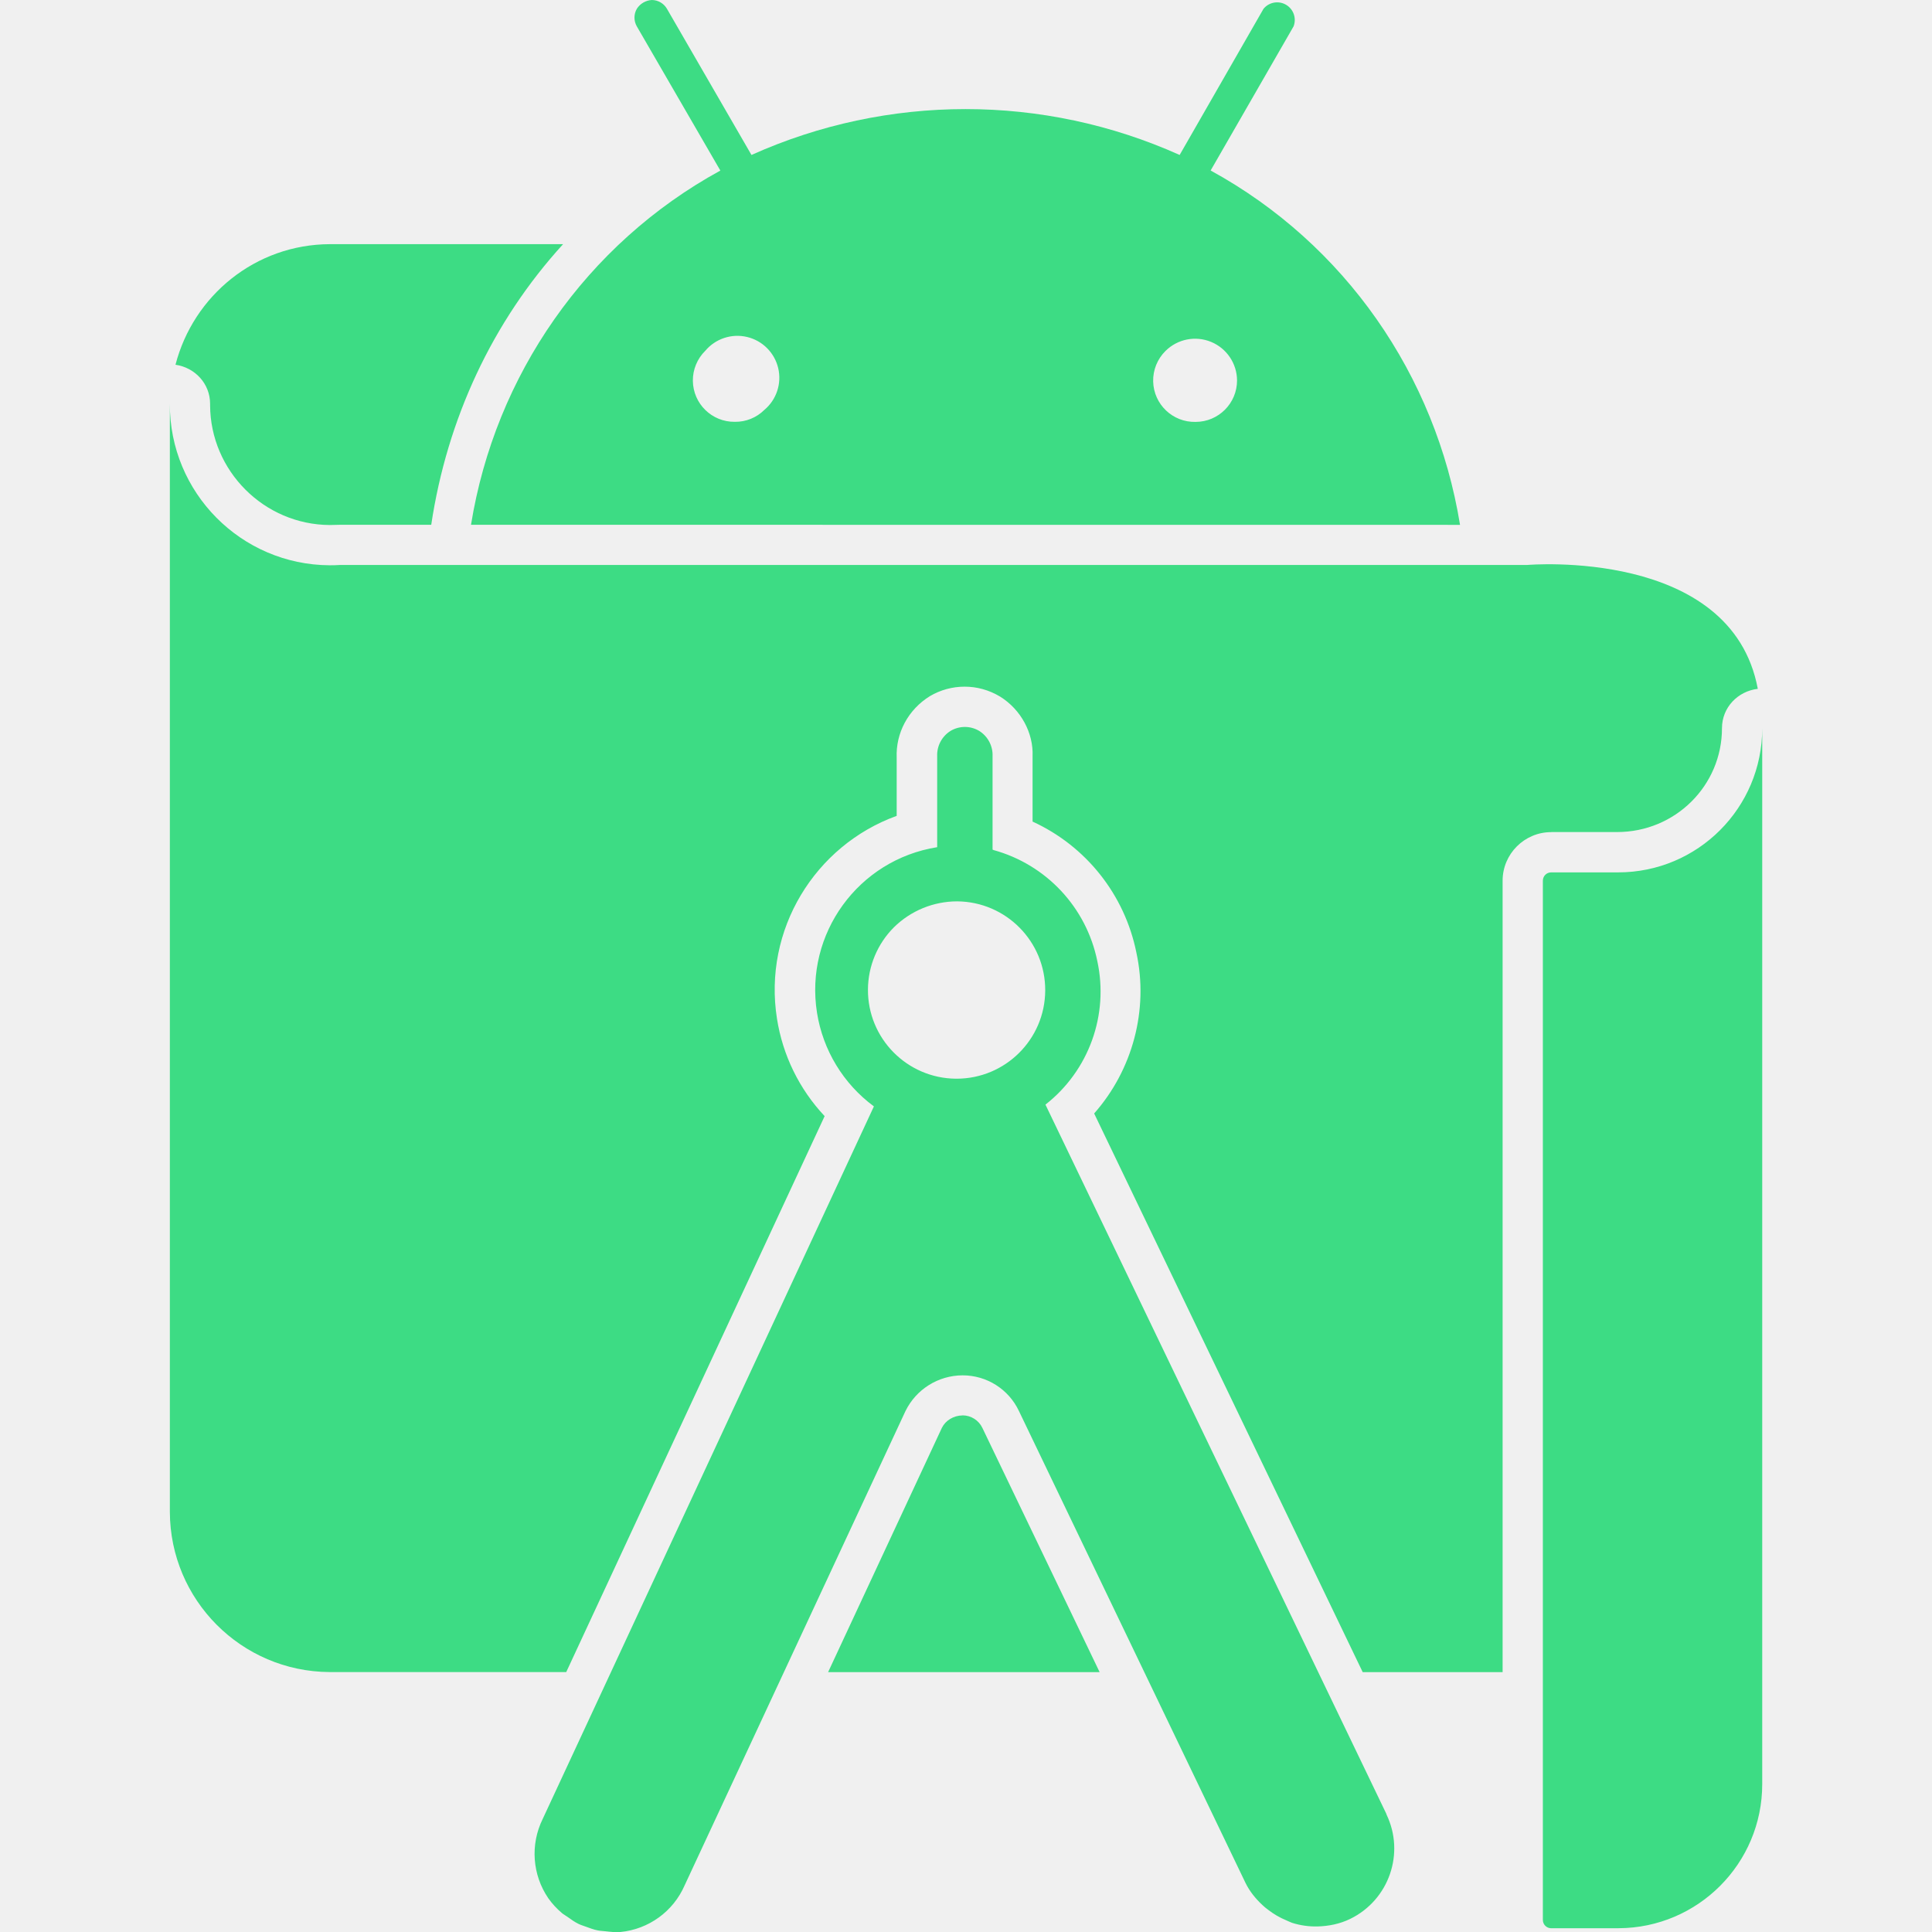
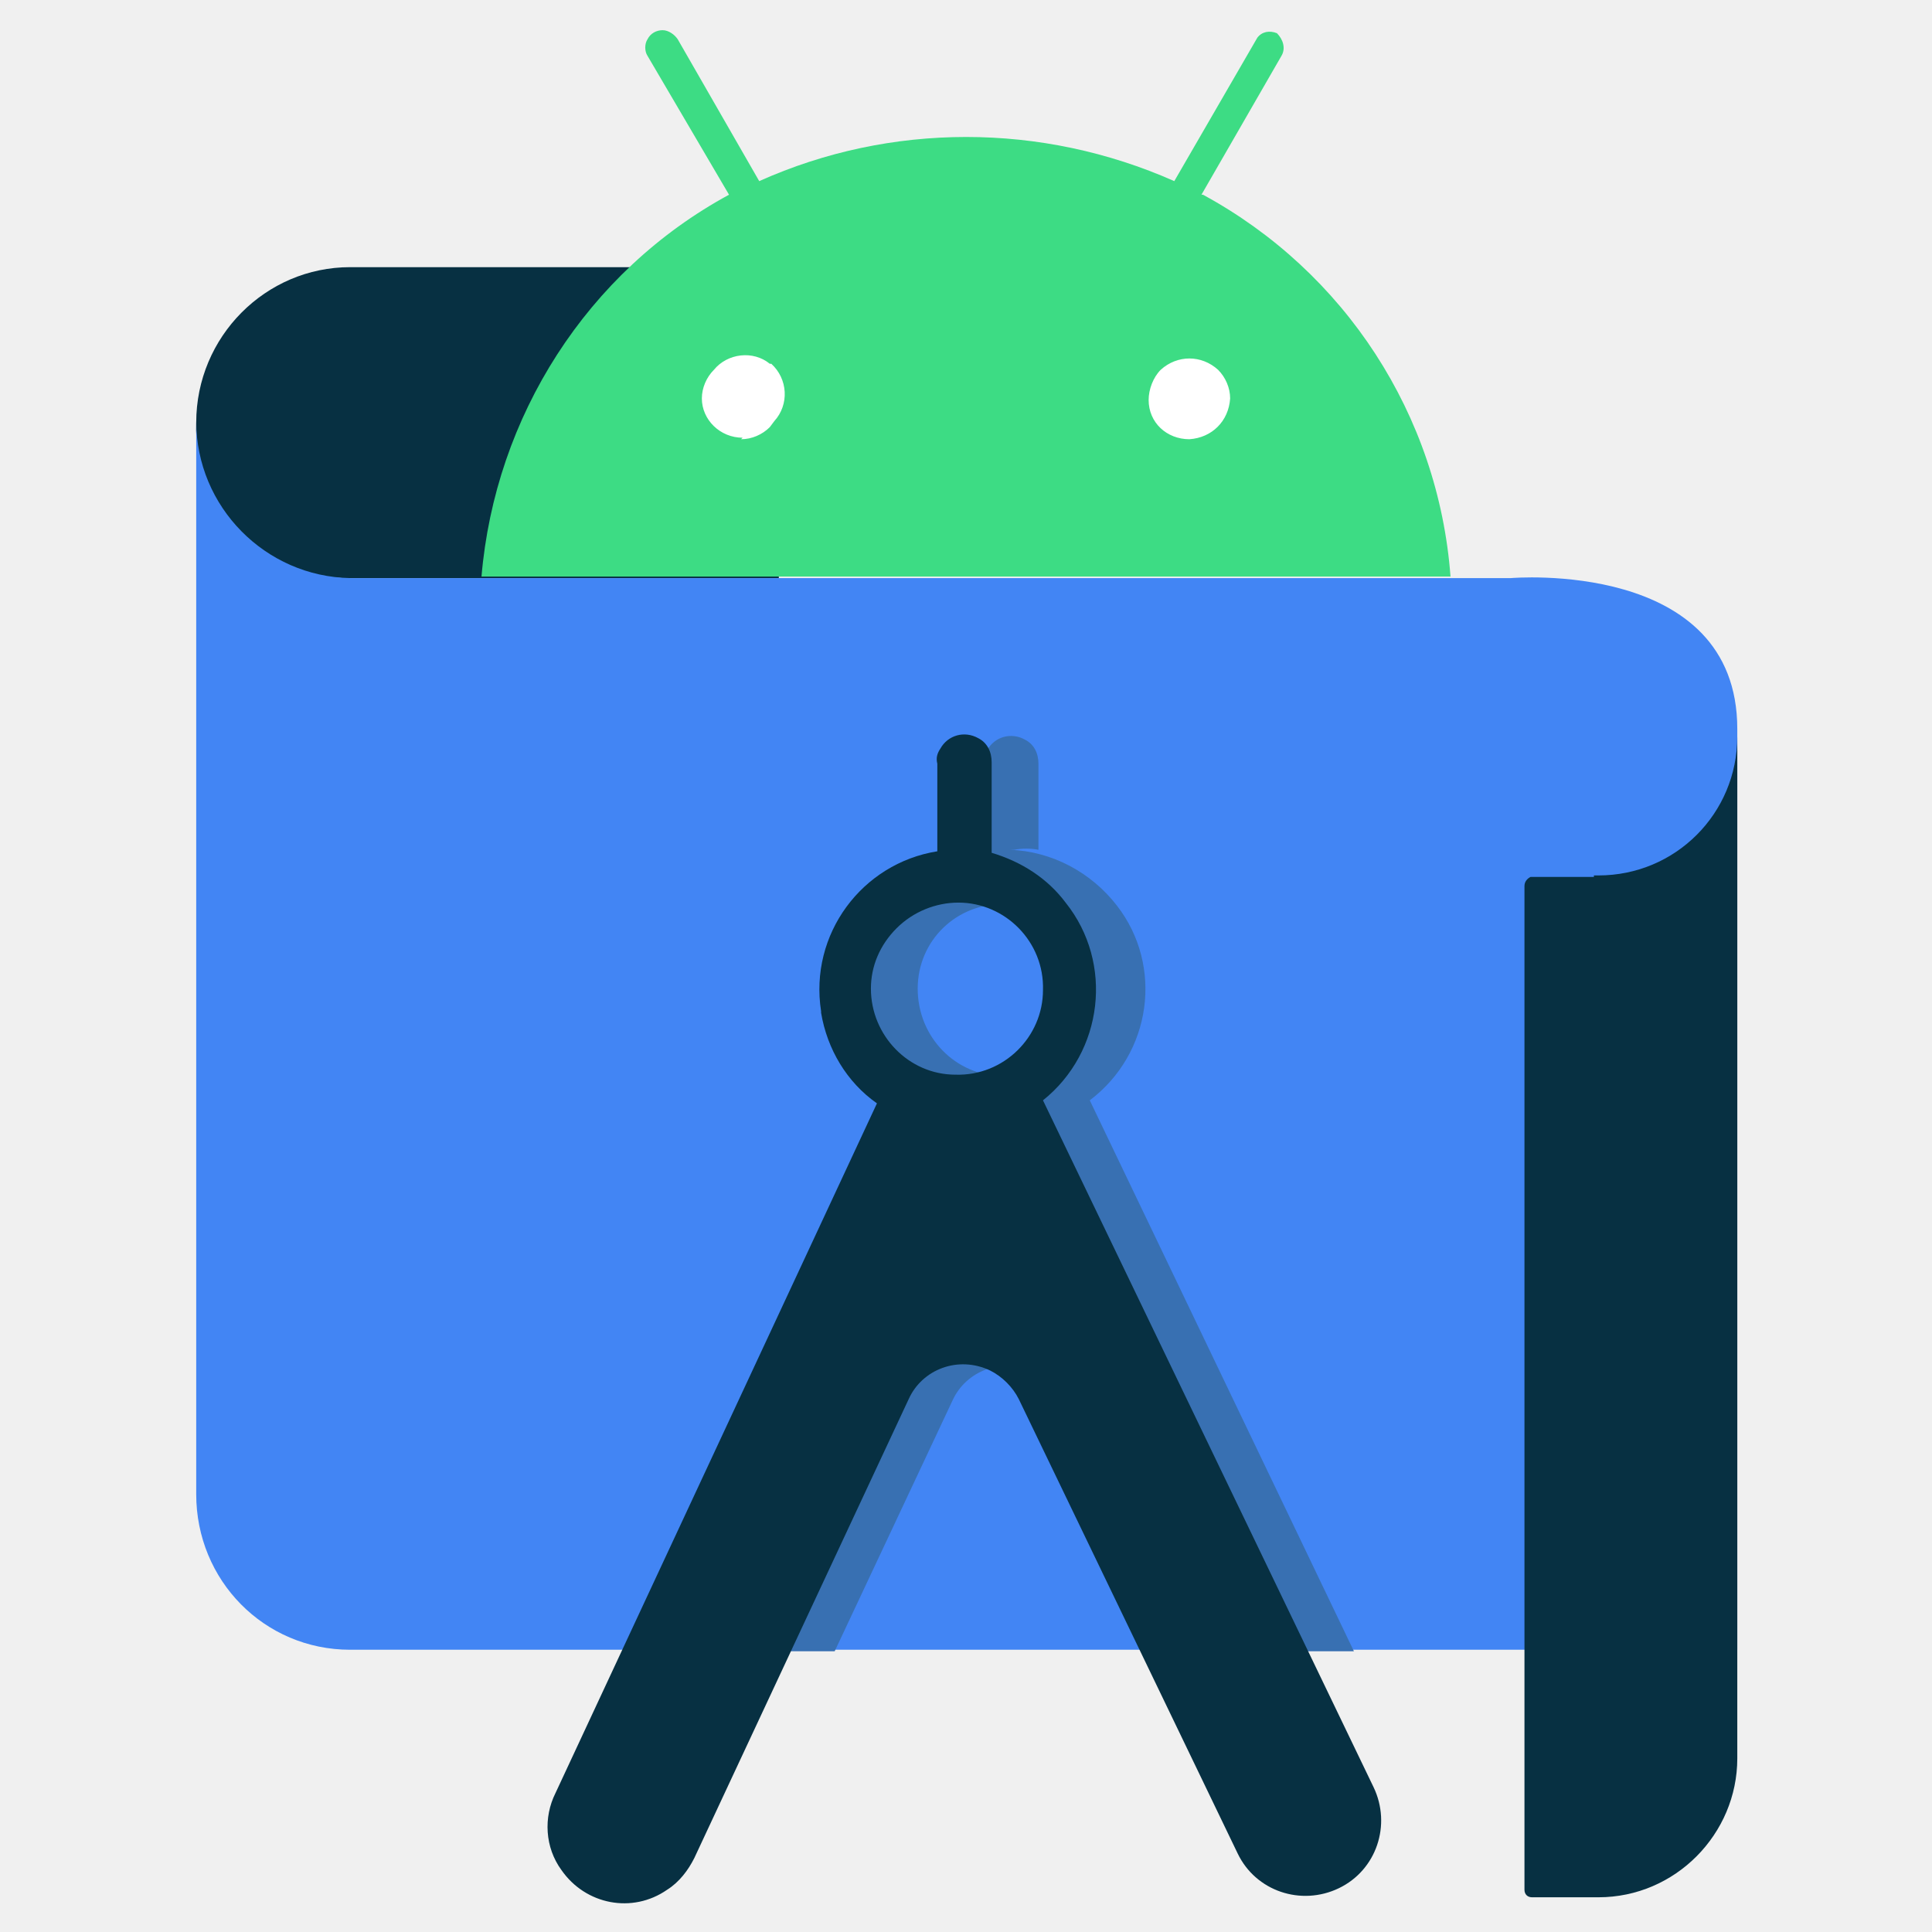
- <svg xmlns="http://www.w3.org/2000/svg" fill="#3DDC84" role="img" viewBox="0 0 24 24">
-   <path d="M19.269 10.337c-.332 0-.603.271-.603.603v9.832h-1.738l-3.336-6.94c.476-.539.68-1.286.524-2.001a2.286 2.286 0 0 0-1.289-1.625v-.812c.012-.287-.143-.579-.404-.741-.139-.083-.288-.123-.44-.123a.848.848 0 0 0-.432.118c-.27.167-.425.459-.412.766l-0.0.721c-1.015.367-1.662 1.415-1.487 2.52a2.282 2.282 0 0 0 .592 1.21l-3.21 6.906H4.093c-1.095-.007-1.98-.895-1.983-1.99V5.016c-.005 1.102.884 2.001 1.986 2.006a2.024 2.024 0 0 0 .133-.004h14.745s2.534-.219 2.862 1.539c-.249.029-.445.232-.445.489 0 .712-.579 1.29-1.303 1.29h-.818zM17.222 22.537c.235.484.033 1.066-.451 1.301-.13.063-.267.089-.402.093a.974.974 0 0 1-.319-.045c-.024-.008-.046-.021-.069-.03a.97.97 0 0 1-.228-.132c-.025-.019-.05-.038-.072-.06-.083-.078-.157-.167-.21-.276l-1.255-2.614-1.558-3.245a.772.772 0 0 0-.7-.444h-.002a.792.792 0 0 0-.708.444l-1.511 3.245-1.232 2.646a.972.972 0 0 1-.798.58c-.063.005-.124-.002-.185-.009-.034-.004-.069-.005-.102-.012-.049-.01-.095-.028-.142-.045-.03-.011-.061-.02-.09-.034-.05-.024-.095-.057-.14-.089-.022-.016-.046-.028-.066-.045a.986.986 0 0 1-.17-.184.979.979 0 0 1-.071-.985l.847-1.822 3.268-7.031a1.796 1.796 0 0 1-.707-1.164c-.155-.98.513-1.9 1.493-2.056V9.395a.354.354 0 0 1 .167-.316.347.347 0 0 1 .354 0 .354.354 0 0 1 .167.316v1.159l.013.006a1.803 1.803 0 0 1 1.288 1.378 1.784 1.784 0 0 1-.644 1.784l3.389 7.051.848 1.764zM12.984 12.306c.004-.608-.485-1.104-1.093-1.109a1.12 1.12 0 0 0-.786.322 1.101 1.101 0 0 0-.323.772c-.004.608.485 1.104 1.093 1.109h.008c.605 0 1.097-.488 1.101-1.093zm-1.027 5.277c-.112.001-.212.063-.257.155l-1.413 3.034h3.373l-1.456-3.033a.274.274 0 0 0-.247-.157zm8.143-6.746l-.013-0h-.818a.103.103 0 0 0-.103.103v12.91a.103.103 0 0 0 .097.103h.844c.986-.004 1.784-.804 1.784-1.79V9.047c0 .989-.801 1.79-1.79 1.79zM2.61 5.016v.019c.004.816.672 1.483 1.487 1.487a12.061 12.061 0 0 1 .131-.003h1.129c.197-1.315.761-2.525 1.638-3.486H4.099c-.927.003-1.697.64-1.919 1.498.242.035.43.235.43.486zm6.338-2.898L7.911.328a.219.219 0 0 1 0-.219A.238.238 0 0 1 8.098 0a.219.219 0 0 1 .187.109l1.05 1.816a6.491 6.491 0 0 1 5.319 0L15.696.109a.219.219 0 0 1 .373.219l-1.03 1.79c1.667.912 2.797 2.544 3.098 4.402l-12.286-.001c.3-1.857 1.431-3.488 3.097-4.4zm5.377 2.62a.515.515 0 0 0 .527.503.515.515 0 0 0 .515-.515.521.521 0 0 0-.888-.367.515.515 0 0 0-.154.379zm-5.718-.007a.515.515 0 0 0 .521.509.509.509 0 0 0 .367-.148.521.521 0 1 0-.734-.734.515.515 0 0 0-.154.373z" />
+ <svg xmlns="http://www.w3.org/2000/svg" viewBox="0 0 128 128">
+   <path fill="#073042" d="M51.3 17.7H23.2C17.6 17.7 13 22.3 13 28c-.2 5.5 4.2 10.1 9.7 10.3h28.9l-.3-20.6z" />
+   <path fill="#4285F4" d="M115 109.3H23.2c-5.7 0-10.2-4.6-10.2-10.3V27.9c0 5.7 4.6 10.3 10.2 10.4h76.9s15-1.3 15 10v61z" />
+   <path fill="#3870B2" d="M72.2 72.9C76.3 69.8 77.1 64 74 60c-1.7-2.2-4.3-3.6-7.1-3.7h.3c.5-.1 1.1-.1 1.6 0v-5.7c0-.7-.3-1.3-.9-1.6-.9-.5-2-.2-2.5.7-.2.3-.3.6-.2 1v5.8c-5 .8-8.5 5.5-7.7 10.6v.1c.4 2.4 1.7 4.6 3.7 6l-16.9 36.2h11l7.8-16.6c.9-2 3.3-2.9 5.4-1.9.8.4 1.5 1.1 1.9 1.9l8.1 16.6h11.2L72.2 72.9zm-5.7-1.6c-3.2 0-5.7-2.6-5.7-5.8 0-3.2 2.6-5.7 5.8-5.6 1.5 0 2.8.6 3.9 1.6 2.3 2.2 2.3 5.8.1 8.1-1 1-2.5 1.7-4.1 1.7z" />
+   <path fill="#FFF" d="M45.2 22.7h39.4v7.2H45.2v-7.2z" />
+   <path fill="#073042" d="M63.5 59.8c3.1 0 5.7 2.6 5.6 5.8 0 3.1-2.6 5.7-5.8 5.6-3.1 0-5.6-2.6-5.6-5.7 0-1.5.6-2.9 1.7-4s2.6-1.7 4.1-1.7zm2.2-3.3v-6c0-.7-.3-1.3-.9-1.6-.9-.5-2-.2-2.5.7-.2.3-.3.6-.2 1v5.8c-5 .8-8.5 5.5-7.7 10.6v.1c.4 2.4 1.7 4.6 3.7 6l-21.3 45.7c-.8 1.6-.7 3.6.4 5.1 1.6 2.3 4.7 2.9 7 1.3.8-.5 1.4-1.3 1.8-2.1l14.2-30.4c.9-2 3.3-2.9 5.4-1.9.8.4 1.5 1.1 1.9 1.9L82 122.8c1.2 2.5 4.2 3.5 6.7 2.3 2.5-1.2 3.5-4.2 2.3-6.7L69.1 72.9c4-3.2 4.7-9.1 1.5-13.1-1.2-1.6-2.9-2.7-4.9-3.3" />
+   <path fill="#3DDC84" d="M78.8 29.1c-1.5 0-2.7-1.1-2.7-2.6 0-.7.3-1.5.8-2 1.1-1 2.7-1 3.8 0 .5.5.8 1.2.8 1.9-.1 1.5-1.2 2.6-2.7 2.7M49.2 29c-1.5 0-2.7-1.2-2.7-2.6 0-.7.3-1.4.8-1.9.9-1.1 2.6-1.3 3.7-.4h.1c1.1 1 1.2 2.7.2 3.8l-.3.4c-.5.5-1.2.8-1.9.8m30.5-16.2l5.3-9.2c.3-.5.1-1.1-.3-1.5-.5-.2-1-.1-1.3.3L77.8 12C69 8.1 59 8.1 50.3 12l-5.4-9.4c-.2-.3-.6-.6-1-.6s-.8.2-1 .6c-.2.3-.2.8 0 1.1l5.4 9.2C38.9 18 32.8 27.6 31.9 38.2h64.2c-.8-10.7-7-20.2-16.4-25.3" />
+   <path fill="#073042" d="M105.6 58.1h-4.2c-.2.1-.4.3-.4.6v66.5c0 .3.2.5.5.5h4.4c5.1 0 9.2-4.2 9.2-9.2V48.8c0 5.1-4.1 9.2-9.2 9.2h-.3z" />
</svg>
